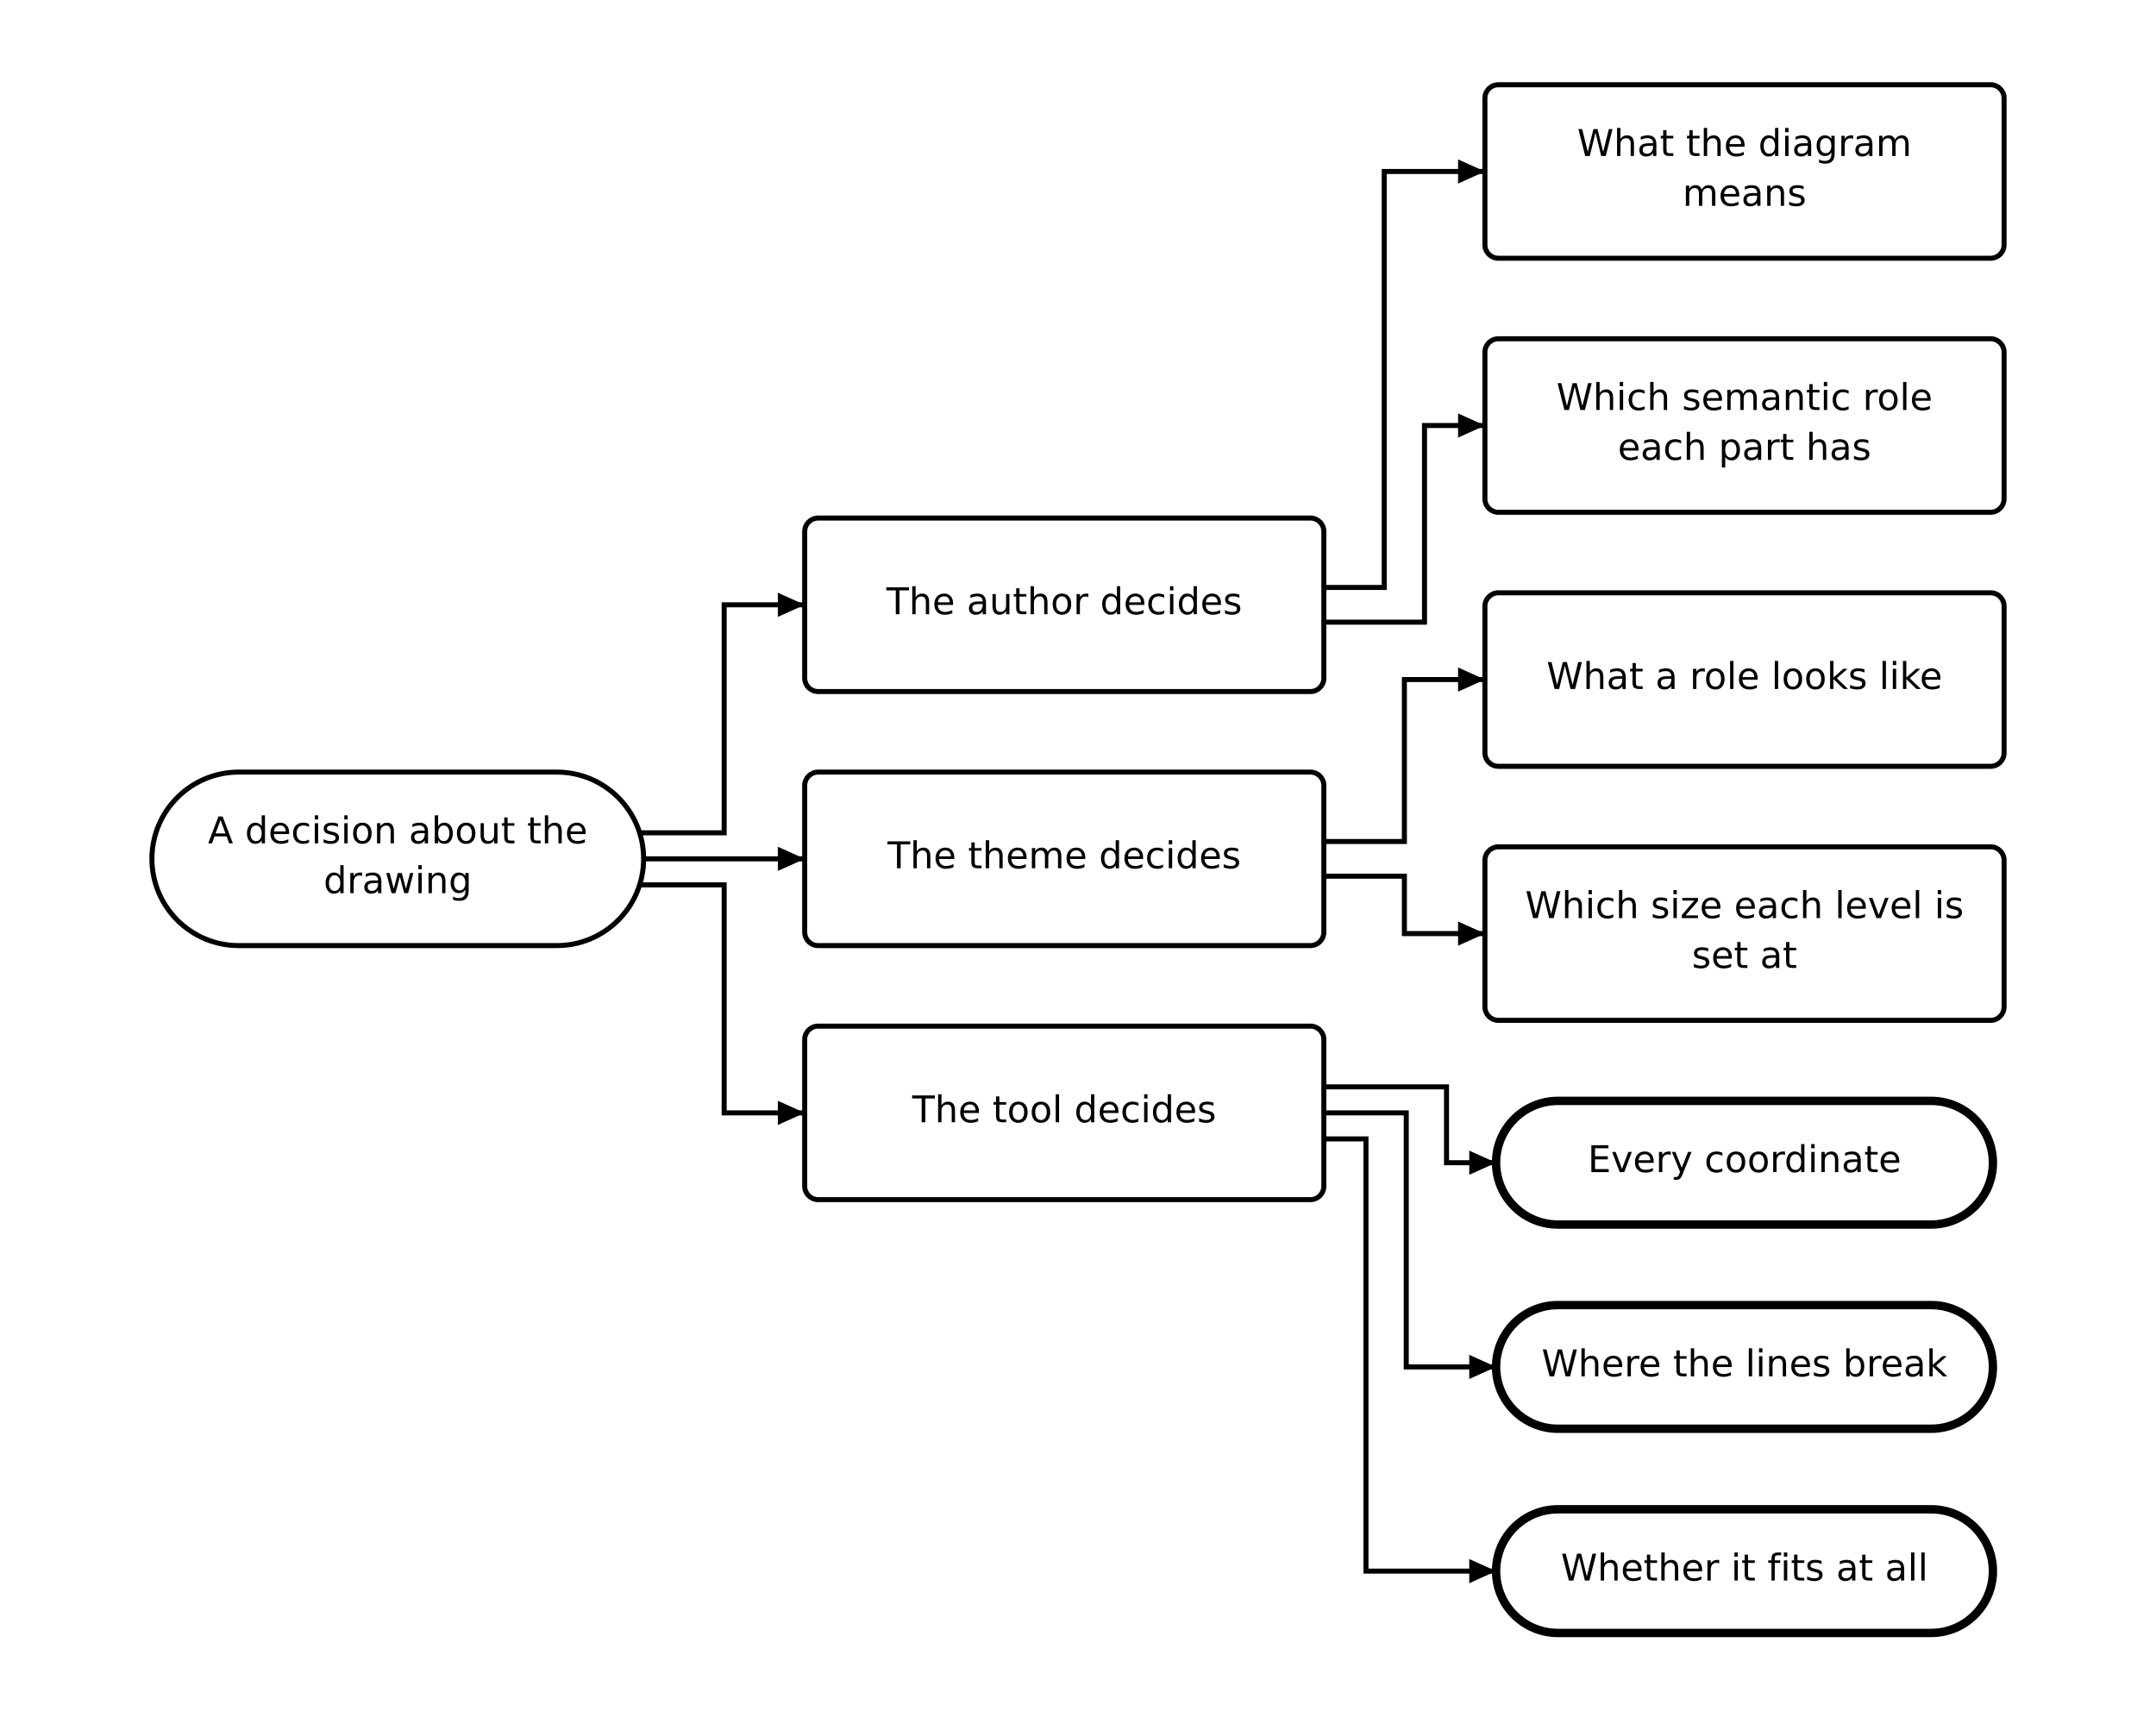
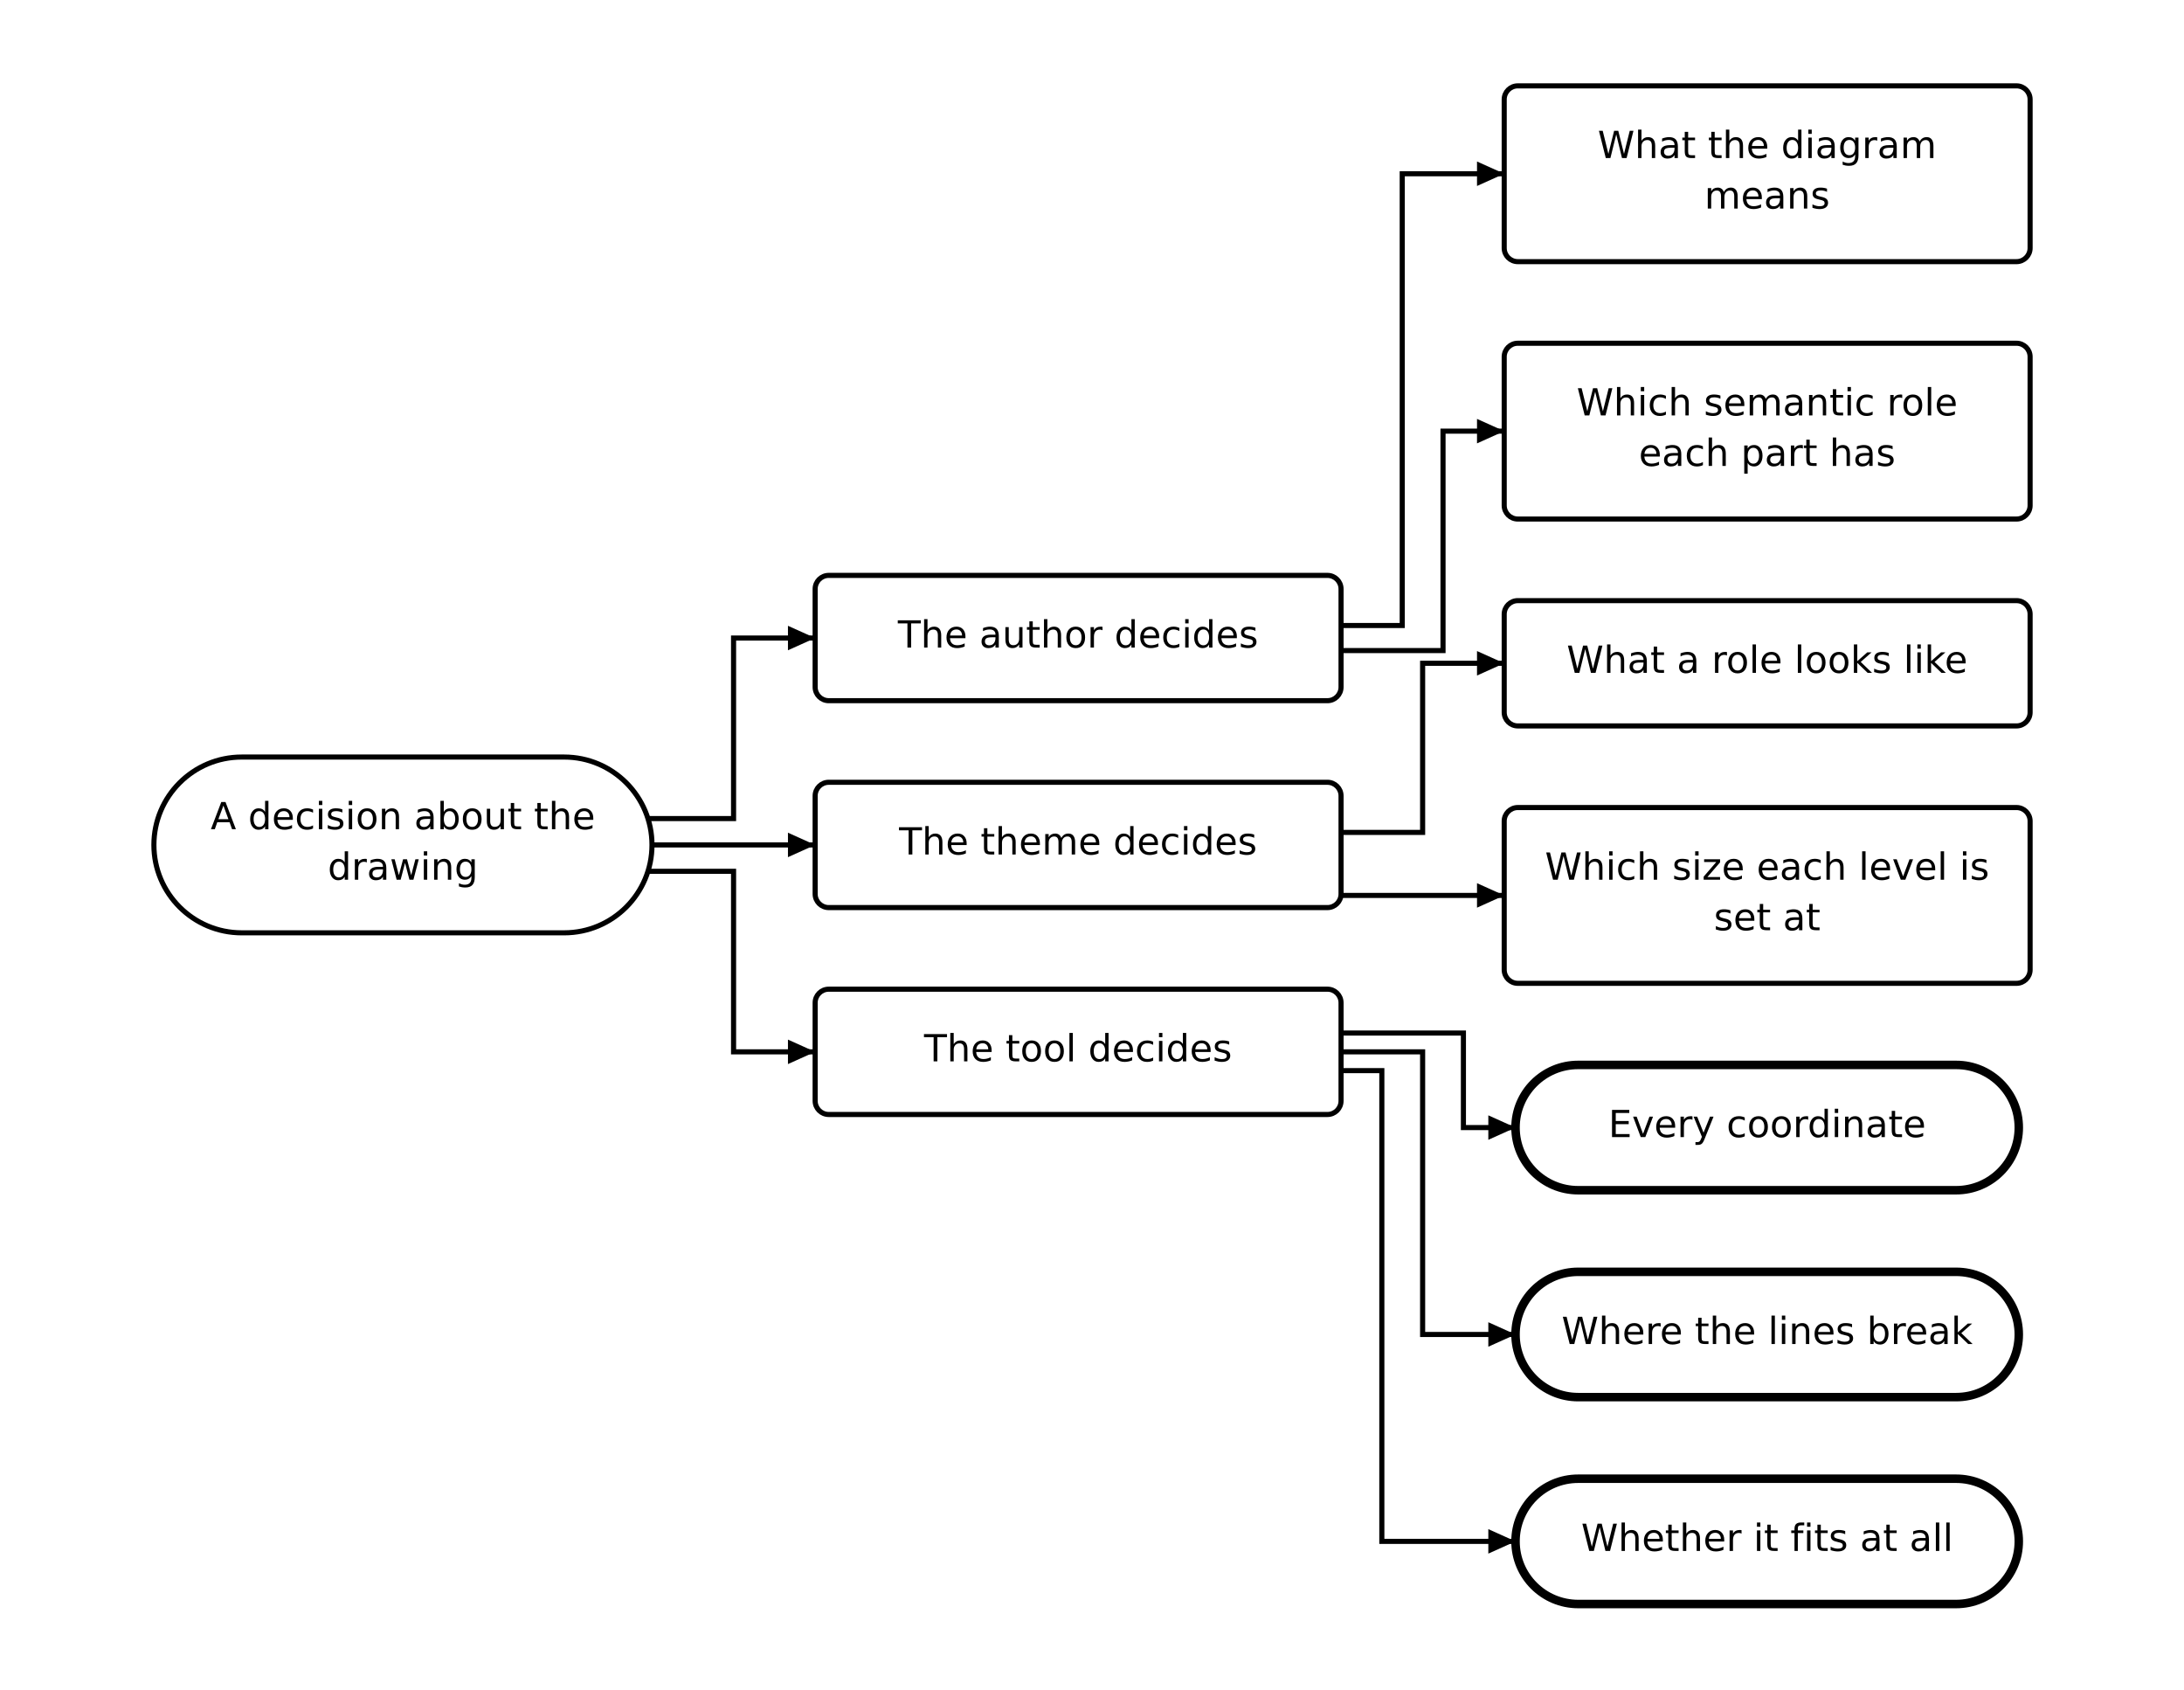
- <svg xmlns="http://www.w3.org/2000/svg" viewBox="-1.25 -1.25 642.5 511.85" role="img" aria-labelledby="dsee808f9a2a-title dsee808f9a2a-desc">
-   <path d="M 189.363 246.92 L 214.554 246.92 L 214.554 178.975 L 238.554 178.975" fill="none" stroke="currentColor" stroke-width="1.5" />
-   <polygon points="238.554,178.975 230.554,182.575 230.554,175.375" fill="currentColor" stroke="none" />
-   <path d="M 190.554 254.675 L 238.554 254.675" fill="none" stroke="currentColor" stroke-width="1.5" />
-   <polygon points="238.554,254.675 230.554,258.275 230.554,251.075" fill="currentColor" stroke="none" />
-   <path d="M 189.363 262.43 L 214.554 262.43 L 214.554 330.375 L 238.554 330.375" fill="none" stroke="currentColor" stroke-width="1.5" />
-   <polygon points="238.554,330.375 230.554,333.975 230.554,326.775" fill="currentColor" stroke="none" />
-   <path d="M 393.265 173.805 L 411.265 173.805 L 411.265 49.85 L 441.265 49.85" fill="none" stroke="currentColor" stroke-width="1.5" />
+ <svg xmlns="http://www.w3.org/2000/svg" viewBox="-1.25 -1.25 642.5 497" role="img" aria-labelledby="ds1ab866845d-title ds1ab866845d-desc">
+   <path d="M 189.363 239.495 L 214.554 239.495 L 214.554 186.4 L 238.554 186.4" fill="none" stroke="currentColor" stroke-width="1.5" />
+   <polygon points="238.554,186.4 230.554,190 230.554,182.8" fill="currentColor" stroke="none" />
+   <path d="M 190.554 247.25 L 238.554 247.25" fill="none" stroke="currentColor" stroke-width="1.5" />
+   <polygon points="238.554,247.25 230.554,250.85 230.554,243.65" fill="currentColor" stroke="none" />
+   <path d="M 189.363 255.005 L 214.554 255.005 L 214.554 308.1 L 238.554 308.1" fill="none" stroke="currentColor" stroke-width="1.5" />
+   <polygon points="238.554,308.1 230.554,311.7 230.554,304.5" fill="currentColor" stroke="none" />
+   <path d="M 393.265 182.715 L 411.265 182.715 L 411.265 49.85 L 441.265 49.85" fill="none" stroke="currentColor" stroke-width="1.5" />
  <polygon points="441.265,49.85 433.265,53.45 433.265,46.25" fill="currentColor" stroke="none" />
-   <path d="M 393.265 184.145 L 423.265 184.145 L 423.265 125.55 L 441.265 125.55" fill="none" stroke="currentColor" stroke-width="1.5" />
+   <path d="M 393.265 190.085 L 423.265 190.085 L 423.265 125.55 L 441.265 125.55" fill="none" stroke="currentColor" stroke-width="1.5" />
  <polygon points="441.265,125.55 433.265,129.15 433.265,121.95" fill="currentColor" stroke="none" />
-   <path d="M 393.265 249.505 L 417.265 249.505 L 417.265 201.25 L 441.265 201.25" fill="none" stroke="currentColor" stroke-width="1.5" />
-   <polygon points="441.265,201.25 433.265,204.85 433.265,197.65" fill="currentColor" stroke="none" />
-   <path d="M 393.265 259.845 L 417.265 259.845 L 417.265 276.95 L 441.265 276.95" fill="none" stroke="currentColor" stroke-width="1.5" />
-   <polygon points="441.265,276.95 433.265,280.55 433.265,273.35" fill="currentColor" stroke="none" />
-   <path d="M 393.265 322.62 L 429.819 322.62 L 429.819 345.225 L 444.593 345.225" fill="none" stroke="currentColor" stroke-width="1.5" />
-   <polygon points="444.593,345.225 436.593,348.825 436.593,341.625" fill="currentColor" stroke="none" />
-   <path d="M 393.265 330.375 L 417.819 330.375 L 417.819 406.075 L 444.593 406.075" fill="none" stroke="currentColor" stroke-width="1.5" />
-   <polygon points="444.593,406.075 436.593,409.675 436.593,402.475" fill="currentColor" stroke="none" />
-   <path d="M 393.265 338.13 L 405.819 338.13 L 405.819 466.925 L 444.593 466.925" fill="none" stroke="currentColor" stroke-width="1.5" />
-   <polygon points="444.593,466.925 436.593,470.525 436.593,463.325" fill="currentColor" stroke="none" />
-   <rect x="238.554" y="153.125" width="154.711" height="51.7" rx="4" fill="none" stroke="currentColor" stroke-width="1.5" />
-   <text x="315.909" y="181.783" font-family="'DejaVu Sans', sans-serif" font-size="11" fill="currentColor" text-anchor="middle">
+   <path d="M 393.265 243.565 L 417.265 243.565 L 417.265 193.825 L 441.265 193.825" fill="none" stroke="currentColor" stroke-width="1.5" />
+   <polygon points="441.265,193.825 433.265,197.425 433.265,190.225" fill="currentColor" stroke="none" />
+   <path d="M 393.265 262.1 L 441.265 262.1" fill="none" stroke="currentColor" stroke-width="1.5" />
+   <polygon points="441.265,262.1 433.265,265.7 433.265,258.5" fill="currentColor" stroke="none" />
+   <path d="M 393.265 302.572 L 429.265 302.572 L 429.265 330.375 L 444.593 330.375" fill="none" stroke="currentColor" stroke-width="1.5" />
+   <polygon points="444.593,330.375 436.593,333.975 436.593,326.775" fill="currentColor" stroke="none" />
+   <path d="M 393.265 308.1 L 417.265 308.1 L 417.265 391.225 L 444.593 391.225" fill="none" stroke="currentColor" stroke-width="1.5" />
+   <polygon points="444.593,391.225 436.593,394.825 436.593,387.625" fill="currentColor" stroke="none" />
+   <path d="M 393.265 313.627 L 405.265 313.627 L 405.265 452.075 L 444.593 452.075" fill="none" stroke="currentColor" stroke-width="1.5" />
+   <polygon points="444.593,452.075 436.593,455.675 436.593,448.475" fill="currentColor" stroke="none" />
+   <rect x="238.554" y="167.975" width="154.711" height="36.85" rx="4" fill="none" stroke="currentColor" stroke-width="1.5" />
+   <text x="315.909" y="189.208" font-family="'DejaVu Sans', sans-serif" font-size="11" fill="currentColor" text-anchor="middle">
    <tspan>The author decides</tspan>
  </text>
-   <rect x="444.593" y="387.65" width="148.055" height="36.85" rx="18.425" fill="none" stroke="currentColor" stroke-width="2.5" />
-   <text x="518.62" y="408.883" font-family="'DejaVu Sans', sans-serif" font-size="11" fill="currentColor" text-anchor="middle">
+   <rect x="444.593" y="372.8" width="148.055" height="36.85" rx="18.425" fill="none" stroke="currentColor" stroke-width="2.5" />
+   <text x="518.62" y="394.033" font-family="'DejaVu Sans', sans-serif" font-size="11" fill="currentColor" text-anchor="middle">
    <tspan>Where the lines break</tspan>
  </text>
-   <rect x="444.593" y="326.8" width="148.055" height="36.85" rx="18.425" fill="none" stroke="currentColor" stroke-width="2.5" />
-   <text x="518.62" y="348.033" font-family="'DejaVu Sans', sans-serif" font-size="11" fill="currentColor" text-anchor="middle">
+   <rect x="444.593" y="311.95" width="148.055" height="36.85" rx="18.425" fill="none" stroke="currentColor" stroke-width="2.5" />
+   <text x="518.62" y="333.183" font-family="'DejaVu Sans', sans-serif" font-size="11" fill="currentColor" text-anchor="middle">
    <tspan>Every coordinate</tspan>
  </text>
-   <rect x="444.593" y="448.5" width="148.055" height="36.85" rx="18.425" fill="none" stroke="currentColor" stroke-width="2.5" />
-   <text x="518.62" y="469.733" font-family="'DejaVu Sans', sans-serif" font-size="11" fill="currentColor" text-anchor="middle">
+   <rect x="444.593" y="433.65" width="148.055" height="36.85" rx="18.425" fill="none" stroke="currentColor" stroke-width="2.5" />
+   <text x="518.62" y="454.883" font-family="'DejaVu Sans', sans-serif" font-size="11" fill="currentColor" text-anchor="middle">
    <tspan>Whether it fits at all</tspan>
  </text>
  <rect x="441.265" y="24" width="154.711" height="51.7" rx="4" fill="none" stroke="currentColor" stroke-width="1.5" />
  <text x="518.62" y="45.233" font-family="'DejaVu Sans', sans-serif" font-size="11" fill="currentColor" text-anchor="middle">
    <tspan>What the diagram</tspan>
  </text>
  <text x="518.62" y="60.083" font-family="'DejaVu Sans', sans-serif" font-size="11" fill="currentColor" text-anchor="middle">
    <tspan>means</tspan>
  </text>
  <rect x="441.265" y="99.7" width="154.711" height="51.7" rx="4" fill="none" stroke="currentColor" stroke-width="1.5" />
  <text x="518.62" y="120.933" font-family="'DejaVu Sans', sans-serif" font-size="11" fill="currentColor" text-anchor="middle">
    <tspan>Which semantic role</tspan>
  </text>
  <text x="518.62" y="135.783" font-family="'DejaVu Sans', sans-serif" font-size="11" fill="currentColor" text-anchor="middle">
    <tspan>each part has</tspan>
  </text>
-   <rect x="44.024" y="228.825" width="146.53" height="51.7" rx="25.85" fill="none" stroke="currentColor" stroke-width="1.5" />
-   <text x="117.289" y="250.058" font-family="'DejaVu Sans', sans-serif" font-size="11" fill="currentColor" text-anchor="middle">
+   <rect x="44.024" y="221.4" width="146.53" height="51.7" rx="25.85" fill="none" stroke="currentColor" stroke-width="1.5" />
+   <text x="117.289" y="242.633" font-family="'DejaVu Sans', sans-serif" font-size="11" fill="currentColor" text-anchor="middle">
    <tspan>A decision about the</tspan>
  </text>
-   <text x="117.289" y="264.908" font-family="'DejaVu Sans', sans-serif" font-size="11" fill="currentColor" text-anchor="middle">
+   <text x="117.289" y="257.483" font-family="'DejaVu Sans', sans-serif" font-size="11" fill="currentColor" text-anchor="middle">
    <tspan>drawing</tspan>
  </text>
-   <rect x="441.265" y="175.4" width="154.711" height="51.7" rx="4" fill="none" stroke="currentColor" stroke-width="1.5" />
-   <text x="518.62" y="204.058" font-family="'DejaVu Sans', sans-serif" font-size="11" fill="currentColor" text-anchor="middle">
+   <rect x="441.265" y="175.4" width="154.711" height="36.85" rx="4" fill="none" stroke="currentColor" stroke-width="1.5" />
+   <text x="518.62" y="196.633" font-family="'DejaVu Sans', sans-serif" font-size="11" fill="currentColor" text-anchor="middle">
    <tspan>What a role looks like</tspan>
  </text>
-   <rect x="238.554" y="228.825" width="154.711" height="51.7" rx="4" fill="none" stroke="currentColor" stroke-width="1.5" />
-   <text x="315.909" y="257.483" font-family="'DejaVu Sans', sans-serif" font-size="11" fill="currentColor" text-anchor="middle">
+   <rect x="238.554" y="228.825" width="154.711" height="36.85" rx="4" fill="none" stroke="currentColor" stroke-width="1.5" />
+   <text x="315.909" y="250.058" font-family="'DejaVu Sans', sans-serif" font-size="11" fill="currentColor" text-anchor="middle">
    <tspan>The theme decides</tspan>
  </text>
-   <rect x="238.554" y="304.525" width="154.711" height="51.7" rx="4" fill="none" stroke="currentColor" stroke-width="1.5" />
-   <text x="315.909" y="333.183" font-family="'DejaVu Sans', sans-serif" font-size="11" fill="currentColor" text-anchor="middle">
+   <rect x="238.554" y="289.675" width="154.711" height="36.85" rx="4" fill="none" stroke="currentColor" stroke-width="1.5" />
+   <text x="315.909" y="310.908" font-family="'DejaVu Sans', sans-serif" font-size="11" fill="currentColor" text-anchor="middle">
    <tspan>The tool decides</tspan>
  </text>
-   <rect x="441.265" y="251.1" width="154.711" height="51.7" rx="4" fill="none" stroke="currentColor" stroke-width="1.5" />
-   <text x="518.62" y="272.333" font-family="'DejaVu Sans', sans-serif" font-size="11" fill="currentColor" text-anchor="middle">
+   <rect x="441.265" y="236.25" width="154.711" height="51.7" rx="4" fill="none" stroke="currentColor" stroke-width="1.5" />
+   <text x="518.62" y="257.483" font-family="'DejaVu Sans', sans-serif" font-size="11" fill="currentColor" text-anchor="middle">
    <tspan>Which size each level is</tspan>
  </text>
-   <text x="518.62" y="287.183" font-family="'DejaVu Sans', sans-serif" font-size="11" fill="currentColor" text-anchor="middle">
+   <text x="518.62" y="272.333" font-family="'DejaVu Sans', sans-serif" font-size="11" fill="currentColor" text-anchor="middle">
    <tspan>set at</tspan>
  </text>
</svg>
